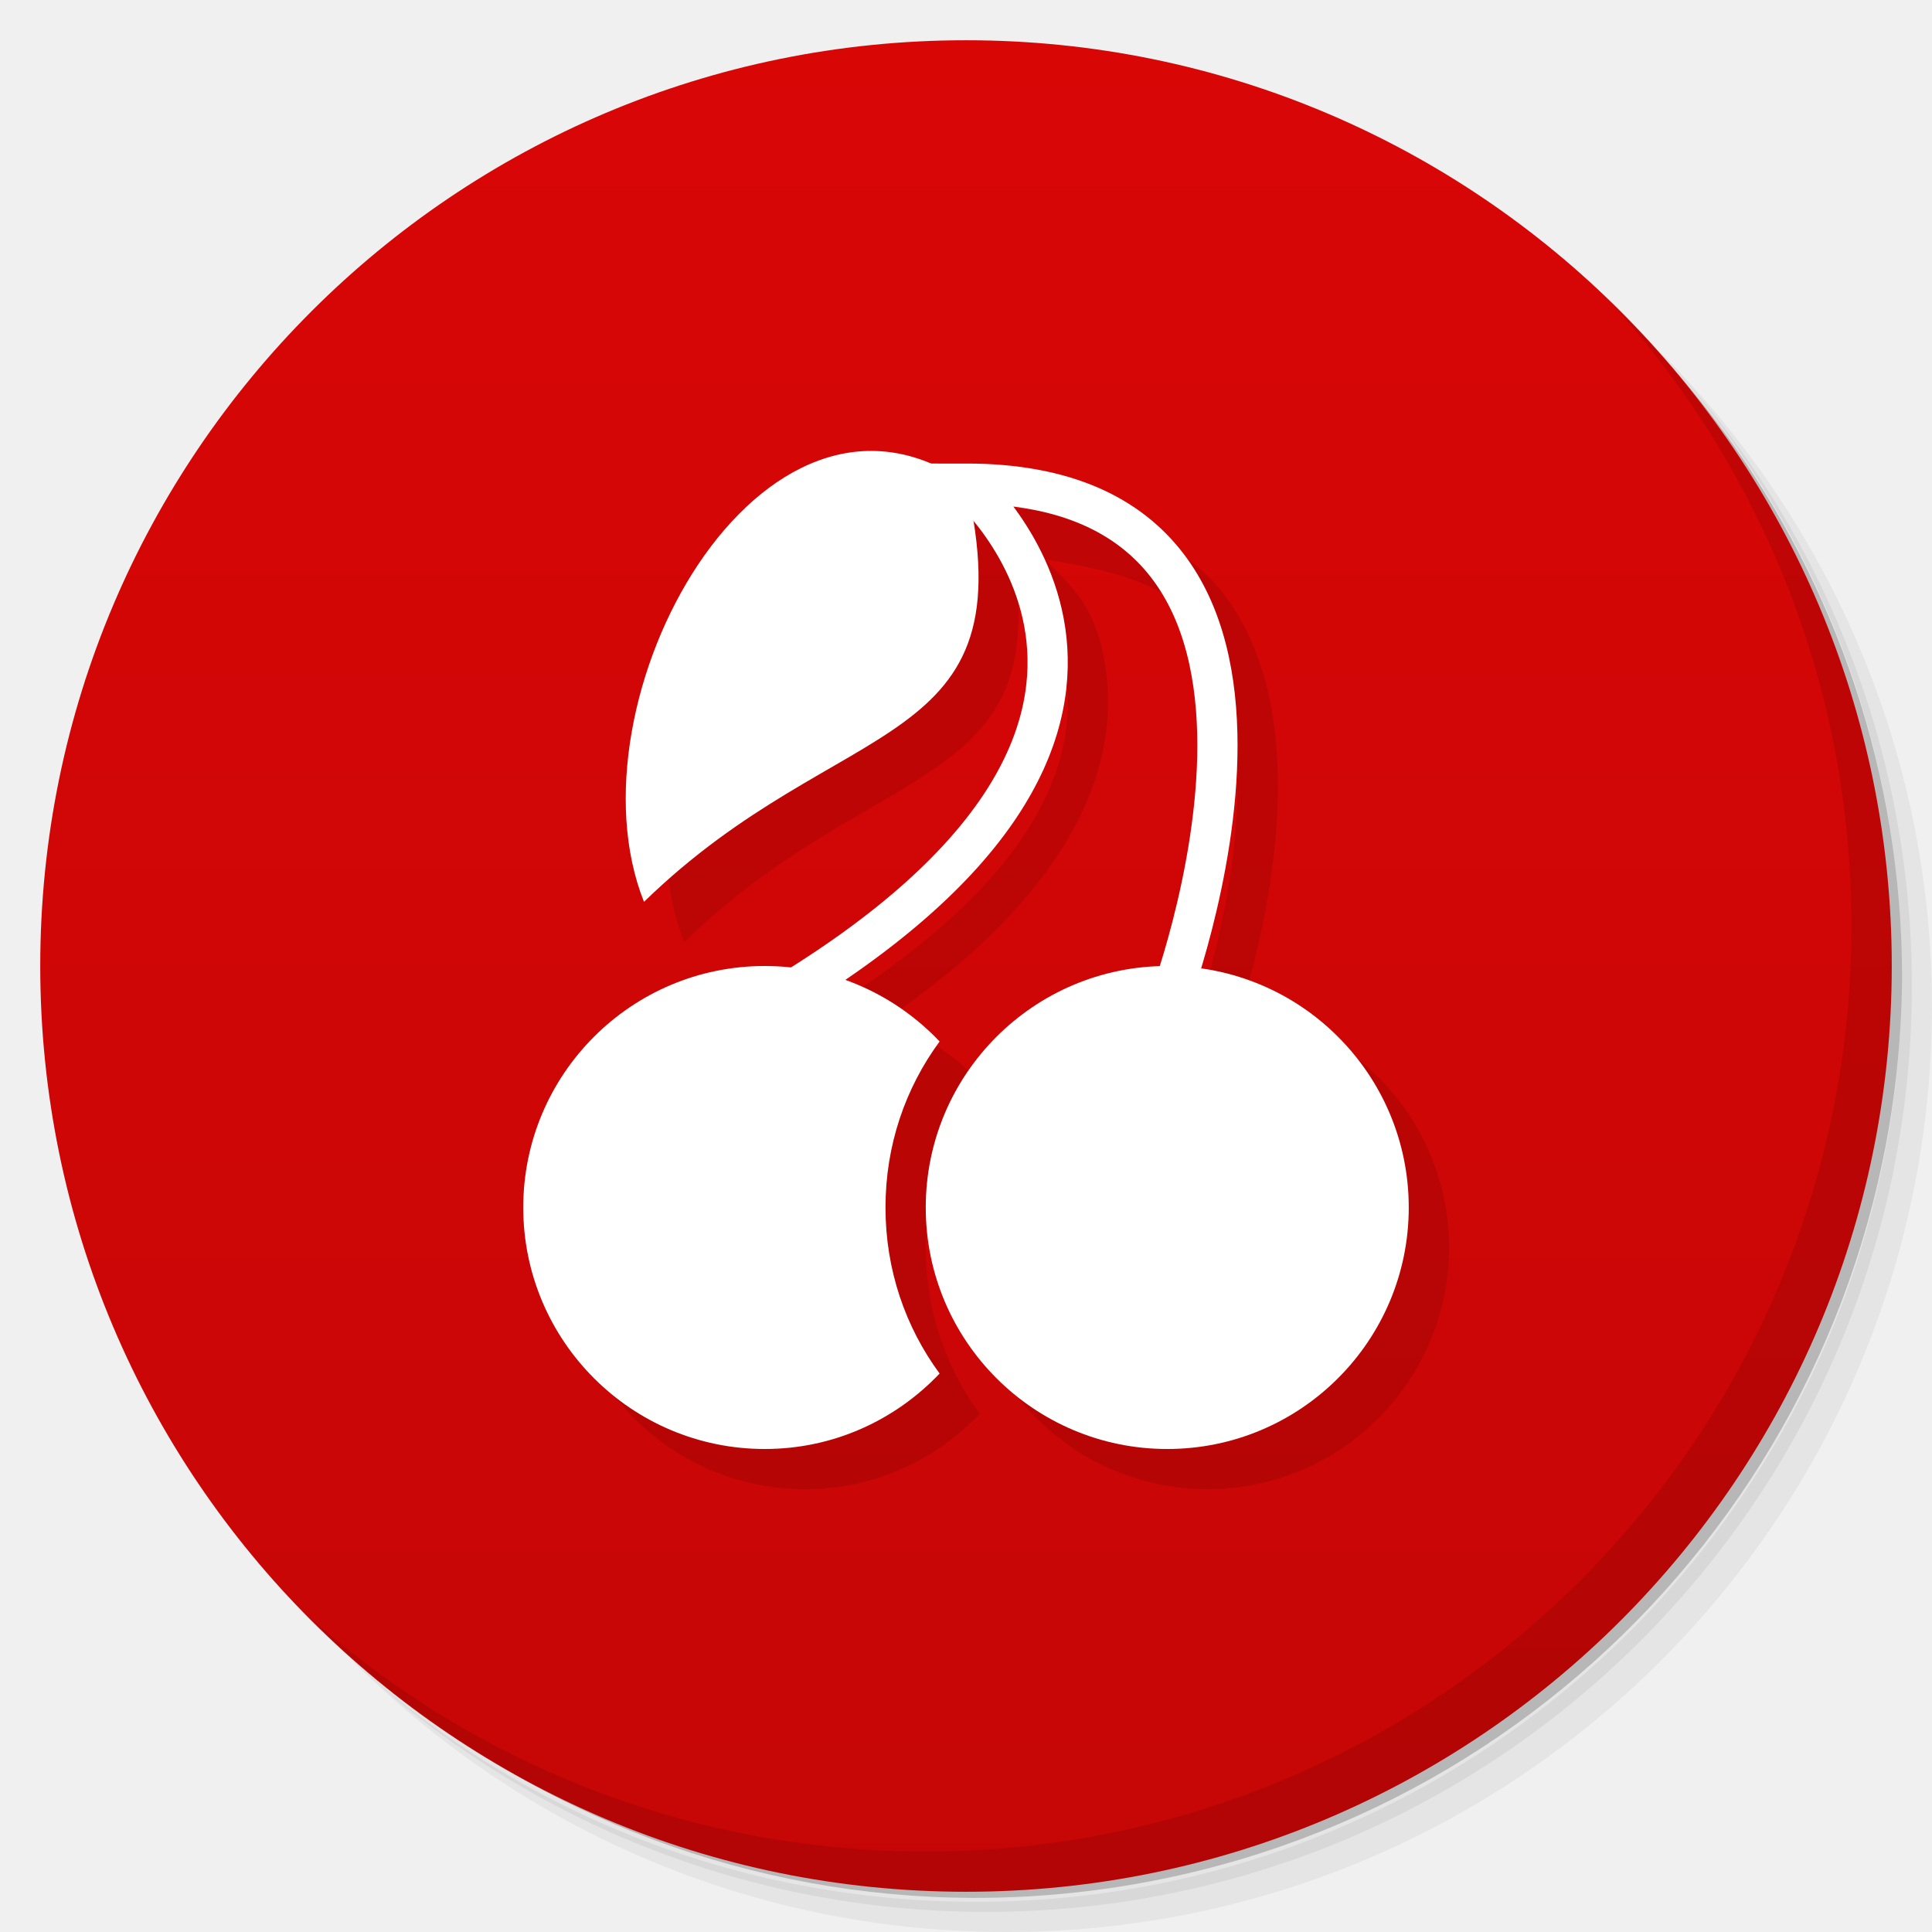
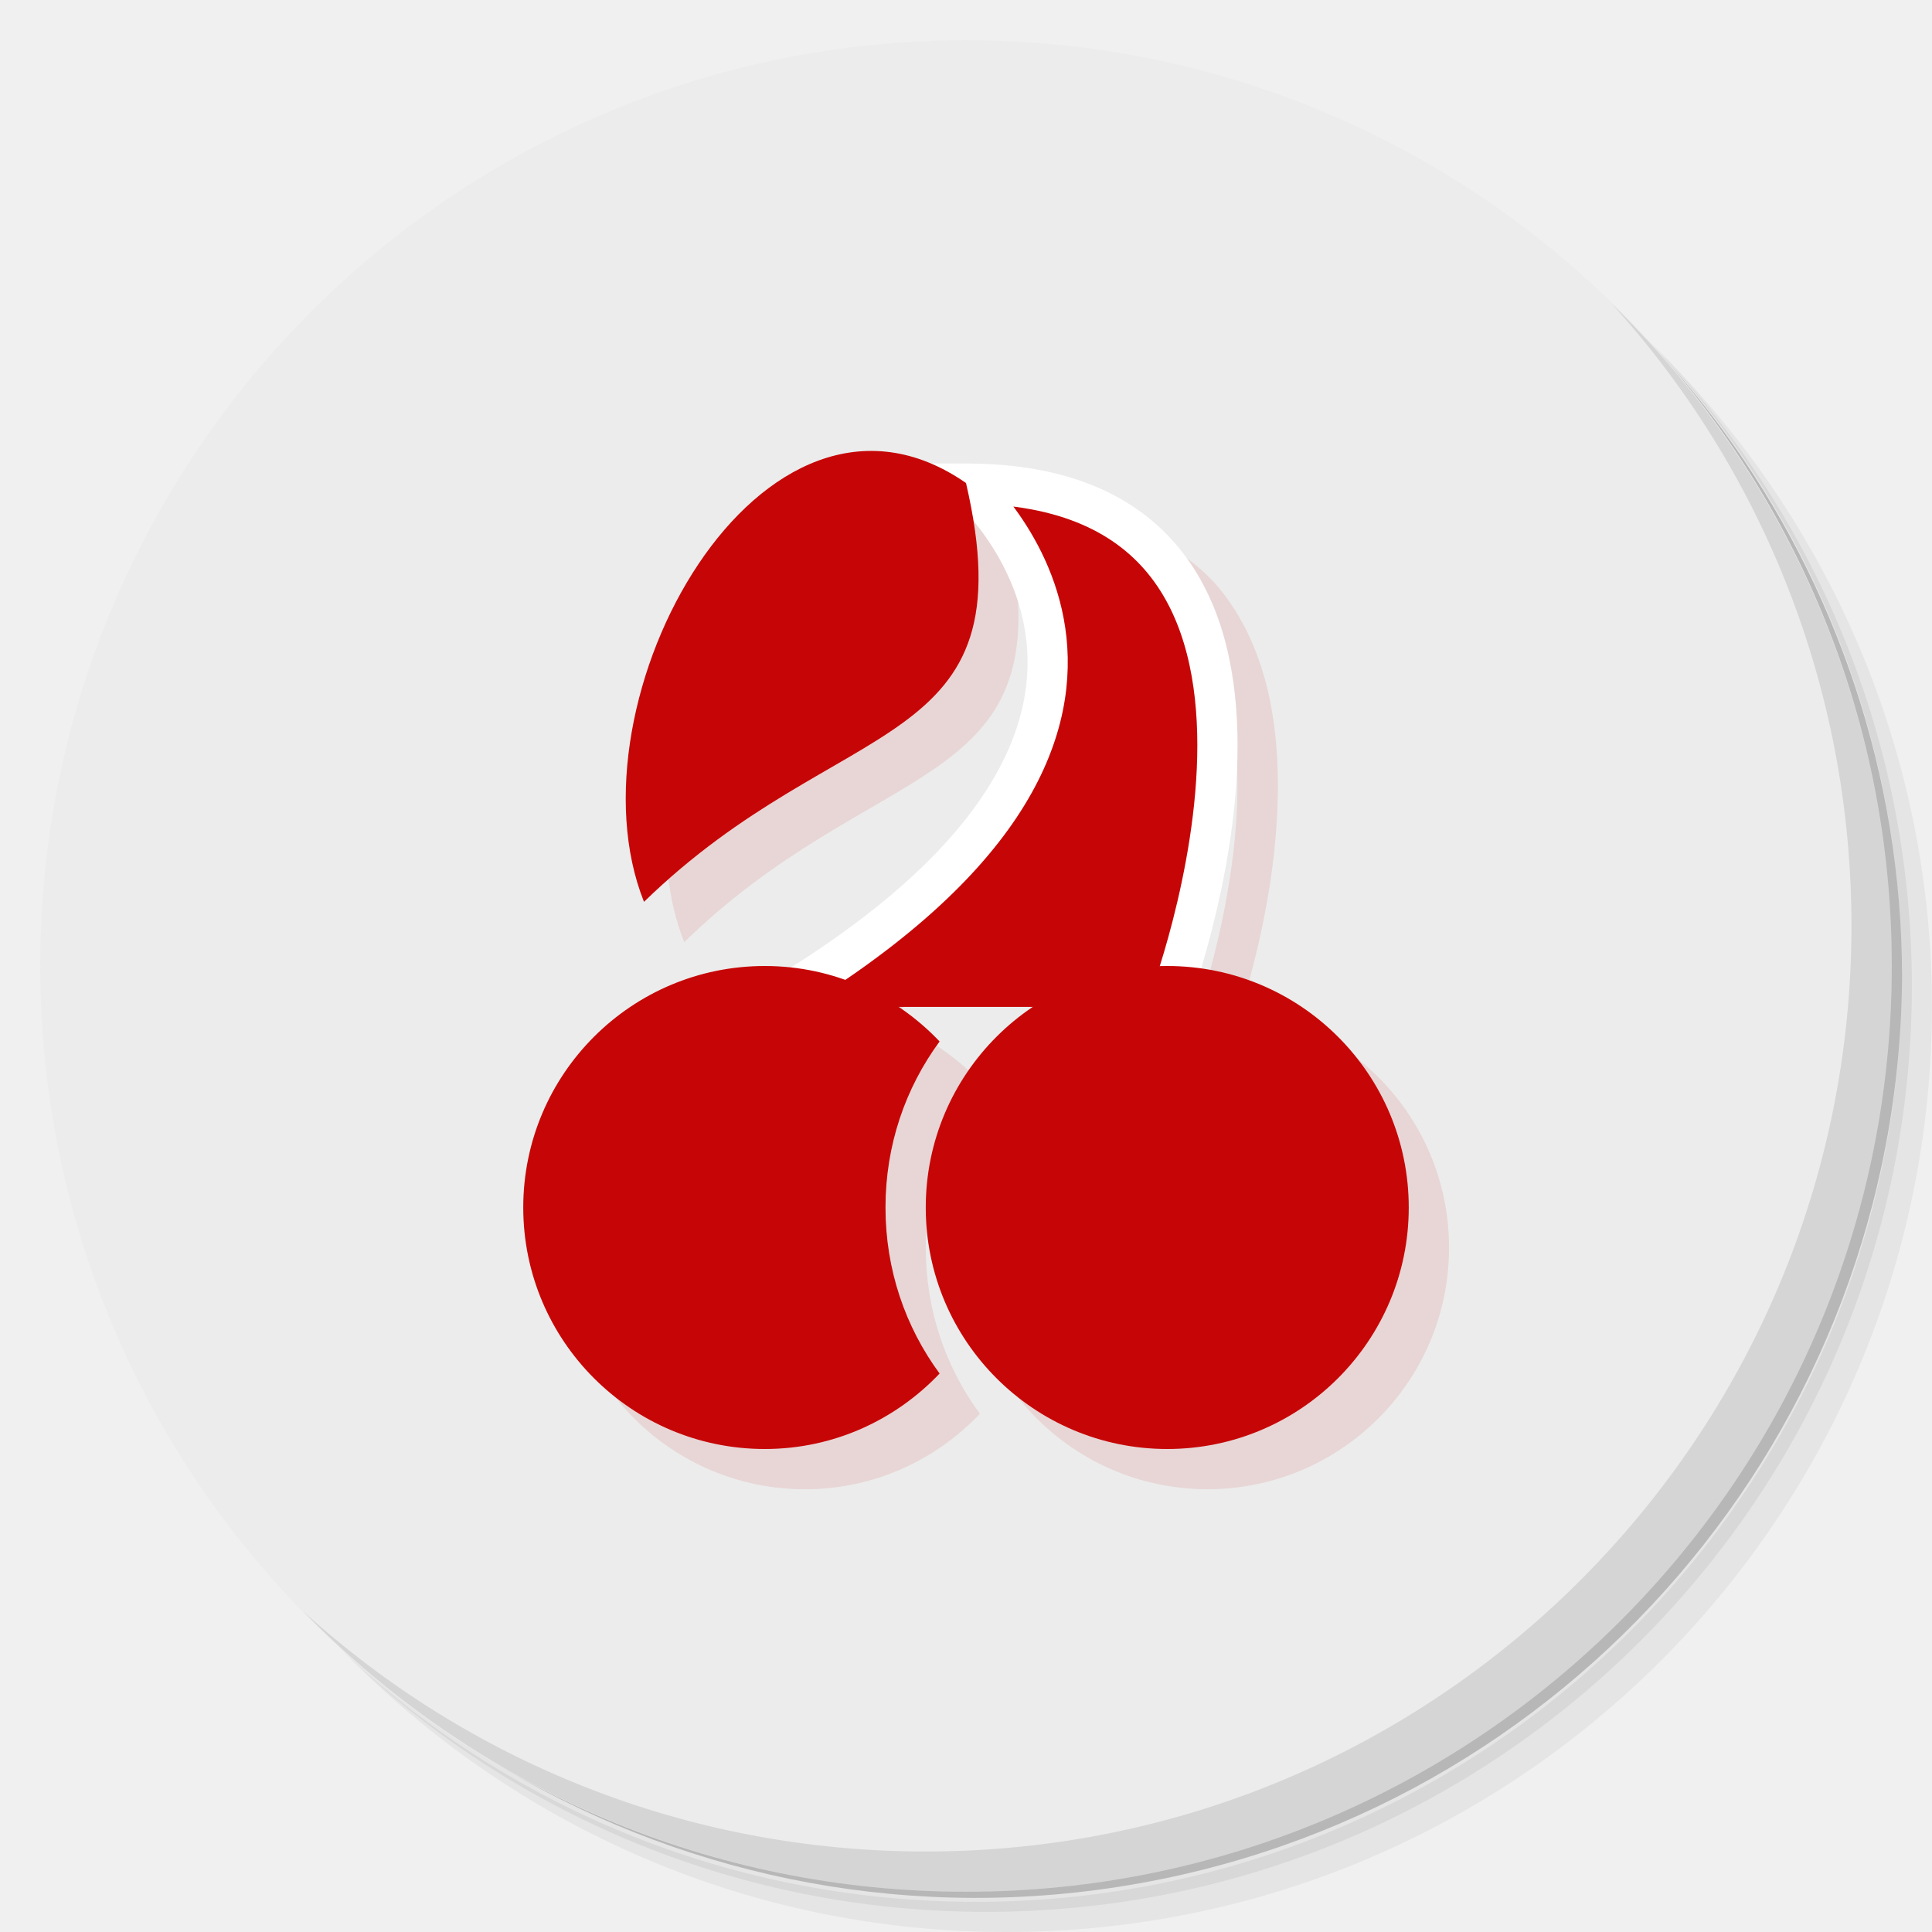
- <svg xmlns="http://www.w3.org/2000/svg" viewBox="0 0 48 48">
-   <defs>
+ <svg xmlns="http://www.w3.org/2000/svg" viewBox="0 0 48 48" version="1.1" id="svg51">
+   <defs id="defs7">
    <linearGradient id="linearGradient3764" x1="1" x2="47" gradientUnits="userSpaceOnUse" gradientTransform="matrix(0,-1,1,0,-1.5e-6,48)">
-       <stop style="stop-color:#c60606;stop-opacity:1" />
-       <stop offset="1" style="stop-color:#d90606;stop-opacity:1" />
+       <stop style="stop-color:#c60606;stop-opacity:1" id="stop2" />
+       <stop offset="1" style="stop-color:#d90606;stop-opacity:1" id="stop4" />
    </linearGradient>
  </defs>
-   <g>
-     <path d="m 36.31 5 c 5.859 4.062 9.688 10.831 9.688 18.5 c 0 12.426 -10.07 22.5 -22.5 22.5 c -7.669 0 -14.438 -3.828 -18.5 -9.688 c 1.037 1.822 2.306 3.499 3.781 4.969 c 4.085 3.712 9.514 5.969 15.469 5.969 c 12.703 0 23 -10.298 23 -23 c 0 -5.954 -2.256 -11.384 -5.969 -15.469 c -1.469 -1.475 -3.147 -2.744 -4.969 -3.781 z m 4.969 3.781 c 3.854 4.113 6.219 9.637 6.219 15.719 c 0 12.703 -10.297 23 -23 23 c -6.081 0 -11.606 -2.364 -15.719 -6.219 c 4.16 4.144 9.883 6.719 16.219 6.719 c 12.703 0 23 -10.298 23 -23 c 0 -6.335 -2.575 -12.06 -6.719 -16.219 z" style="opacity:0.05" />
-     <path d="m 41.28 8.781 c 3.712 4.085 5.969 9.514 5.969 15.469 c 0 12.703 -10.297 23 -23 23 c -5.954 0 -11.384 -2.256 -15.469 -5.969 c 4.113 3.854 9.637 6.219 15.719 6.219 c 12.703 0 23 -10.298 23 -23 c 0 -6.081 -2.364 -11.606 -6.219 -15.719 z" style="opacity:0.1" />
-     <path d="m 31.25 2.375 c 8.615 3.154 14.75 11.417 14.75 21.13 c 0 12.426 -10.07 22.5 -22.5 22.5 c -9.708 0 -17.971 -6.135 -21.12 -14.75 a 23 23 0 0 0 44.875 -7 a 23 23 0 0 0 -16 -21.875 z" style="opacity:0.2" />
+   <g id="g15">
+     <path d="m 36.31 5 c 5.859 4.062 9.688 10.831 9.688 18.5 c 0 12.426 -10.07 22.5 -22.5 22.5 c -7.669 0 -14.438 -3.828 -18.5 -9.688 c 1.037 1.822 2.306 3.499 3.781 4.969 c 4.085 3.712 9.514 5.969 15.469 5.969 c 12.703 0 23 -10.298 23 -23 c 0 -5.954 -2.256 -11.384 -5.969 -15.469 c -1.469 -1.475 -3.147 -2.744 -4.969 -3.781 z m 4.969 3.781 c 3.854 4.113 6.219 9.637 6.219 15.719 c 0 12.703 -10.297 23 -23 23 c -6.081 0 -11.606 -2.364 -15.719 -6.219 c 4.16 4.144 9.883 6.719 16.219 6.719 c 12.703 0 23 -10.298 23 -23 c 0 -6.335 -2.575 -12.06 -6.719 -16.219 z" style="opacity:0.05" id="path9" />
+     <path d="m 41.28 8.781 c 3.712 4.085 5.969 9.514 5.969 15.469 c 0 12.703 -10.297 23 -23 23 c -5.954 0 -11.384 -2.256 -15.469 -5.969 c 4.113 3.854 9.637 6.219 15.719 6.219 c 12.703 0 23 -10.298 23 -23 c 0 -6.081 -2.364 -11.606 -6.219 -15.719 z" style="opacity:0.1" id="path11" />
+     <path d="m 31.25 2.375 c 8.615 3.154 14.75 11.417 14.75 21.13 c 0 12.426 -10.07 22.5 -22.5 22.5 c -9.708 0 -17.971 -6.135 -21.12 -14.75 a 23 23 0 0 0 44.875 -7 a 23 23 0 0 0 -16 -21.875 z" style="opacity:0.2" id="path13" />
  </g>
-   <g>
-     <path d="m 24 1 c 12.703 0 23 10.297 23 23 c 0 12.703 -10.297 23 -23 23 -12.703 0 -23 -10.297 -23 -23 0 -12.703 10.297 -23 23 -23 z" style="fill:url(#linearGradient3764);fill-opacity:1" />
+   <g id="g19">
+     <path d="m 24 1 c 12.703 0 23 10.297 23 23 c 0 12.703 -10.297 23 -23 23 -12.703 0 -23 -10.297 -23 -23 0 -12.703 10.297 -23 23 -23 z" style="fill:#ececec;fill-opacity:1" id="path17" />
  </g>
-   <g>
-     <g>
-       <g transform="translate(1,1)">
-         <g style="opacity:0.1">
-           <g>
-             <path d="m 22.662 12.203 c -4.097 -0.021 -7.346 6.984 -5.662 11.203 c 4.653 -4.534 9.09 -3.73 8.184 -9.443 c 0.491 0.591 1.173 1.605 1.318 2.982 c 0.215 2.041 -0.74 4.868 -5.857 8.09 c -0.211 -0.023 -0.427 -0.035 -0.645 -0.035 c -3.313 0 -6 2.688 -6 6 c 0 3.313 2.688 6 6 6 c 1.715 0 3.25 -0.723 4.344 -1.875 c -0.852 -1.16 -1.344 -2.578 -1.344 -4.125 c 0 -1.547 0.492 -2.965 1.344 -4.125 c -0.648 -0.682 -1.453 -1.209 -2.355 -1.529 c 4.622 -3.161 5.755 -6.186 5.51 -8.512 c -0.191 -1.808 -0.939 -2.289 -1.516 -2.928 c 1.555 0.236 2.959 0.589 3.619 1.447 c 0.839 1.091 1.142 2.597 1.143 4.158 c 0 2.191 -0.586 4.362 -0.941 5.498 c -3.22 0.105 -5.803 2.744 -5.803 5.99 c 0 3.312 2.687 6 6 6 c 3.312 0 6 -2.687 6 -6 c 0 -3.03 -2.25 -5.529 -5.168 -5.936 c 0.379 -1.241 0.916 -3.335 0.916 -5.553 c 0 -1.689 -0.322 -3.421 -1.357 -4.768 c -0.97 -1.262 -2.707 -1.988 -5.05 -2.09 c 0 0 -0.014 -0.021 -0.014 -0.021 l -0.008 0.014 c -0.148 -0.006 -0.164 -0.131 -0.318 -0.131 l -0.879 0 c -0.493 -0.208 -0.982 -0.31 -1.459 -0.313 z" transform="translate(-1,-1)" mix-blend-mode="normal" isolation="auto" white-space="normal" solid-opacity="1" solid-color="#000000" style="visibility:visible;shape-rendering:auto;color-interpolation-filters:linearRGB;fill:#000;opacity:1;image-rendering:auto;fill-opacity:1;stroke:none;display:inline;color:#000;fill-rule:nonzero;color-rendering:auto;color-interpolation:sRGB" />
+   <g id="g31" style="fill:#c60606;fill-opacity:1">
+     <g id="g29" style="fill:#c60606;fill-opacity:1">
+       <g transform="translate(1,1)" id="g27" style="fill:#c60606;fill-opacity:1">
+         <g style="opacity:0.1;fill:#c60606;fill-opacity:1" id="g25">
+           <g id="g23" style="fill:#c60606;fill-opacity:1">
+             <path d="m 22.662 12.203 c -4.097 -0.021 -7.346 6.984 -5.662 11.203 c 4.653 -4.534 9.09 -3.73 8.184 -9.443 c 0.491 0.591 1.173 1.605 1.318 2.982 c 0.215 2.041 -0.74 4.868 -5.857 8.09 c -0.211 -0.023 -0.427 -0.035 -0.645 -0.035 c -3.313 0 -6 2.688 -6 6 c 0 3.313 2.688 6 6 6 c 1.715 0 3.25 -0.723 4.344 -1.875 c -0.852 -1.16 -1.344 -2.578 -1.344 -4.125 c 0 -1.547 0.492 -2.965 1.344 -4.125 c -0.648 -0.682 -1.453 -1.209 -2.355 -1.529 c 4.622 -3.161 5.755 -6.186 5.51 -8.512 c -0.191 -1.808 -0.939 -2.289 -1.516 -2.928 c 1.555 0.236 2.959 0.589 3.619 1.447 c 0.839 1.091 1.142 2.597 1.143 4.158 c 0 2.191 -0.586 4.362 -0.941 5.498 c -3.22 0.105 -5.803 2.744 -5.803 5.99 c 0 3.312 2.687 6 6 6 c 3.312 0 6 -2.687 6 -6 c 0 -3.03 -2.25 -5.529 -5.168 -5.936 c 0.379 -1.241 0.916 -3.335 0.916 -5.553 c 0 -1.689 -0.322 -3.421 -1.357 -4.768 c -0.97 -1.262 -2.707 -1.988 -5.05 -2.09 c 0 0 -0.014 -0.021 -0.014 -0.021 l -0.008 0.014 c -0.148 -0.006 -0.164 -0.131 -0.318 -0.131 l -0.879 0 c -0.493 -0.208 -0.982 -0.31 -1.459 -0.313 z" transform="translate(-1,-1)" mix-blend-mode="normal" isolation="auto" white-space="normal" solid-opacity="1" solid-color="#000000" style="visibility:visible;shape-rendering:auto;color-interpolation-filters:linearRGB;fill:#c60606;opacity:1;image-rendering:auto;fill-opacity:1;stroke:none;display:inline;color:#000;fill-rule:nonzero;color-rendering:auto;color-interpolation:sRGB" id="path21" />
          </g>
        </g>
      </g>
    </g>
  </g>
-   <g>
-     <g>
-       <g>
-         <path d="m 8.184 7.06 c 0 0 1.41 -3.669 -1.411 -3.669 c 0 0 1.976 1.693 -1.411 3.669" transform="matrix(3.543307,0,0,3.543307,0,0)" style="stroke-opacity:1;fill:none;stroke-miterlimit:4;stroke:#fff;stroke-linecap:butt;stroke-linejoin:miter;stroke-width:0.282" />
-         <path d="m 19 24 c -3.313 0 -6 2.688 -6 6 c 0 3.313 2.688 6 6 6 c 1.715 0 3.25 -0.723 4.344 -1.875 c -0.852 -1.16 -1.344 -2.578 -1.344 -4.125 c 0 -1.547 0.492 -2.965 1.344 -4.125 c -1.094 -1.152 -2.629 -1.875 -4.344 -1.875 m 0 0" style="fill:#fff;fill-opacity:1;stroke:none;fill-rule:nonzero" />
-         <path d="m 24 12 c 1.578 6.793 -3.098 5.629 -8 10.406 c -1.996 -5 2.938 -13.914 8 -10.406 m 0 0" style="fill:#fff;fill-opacity:1;stroke:none;fill-rule:nonzero" />
-         <path d="m 35 30 c 0 3.313 -2.688 6 -6 6 c -3.313 0 -6 -2.688 -6 -6 c 0 -3.313 2.688 -6 6 -6 c 3.313 0 6 2.688 6 6 m 0 0" style="fill:#fff;fill-opacity:1;stroke:none;fill-rule:nonzero" />
+   <g id="g45" style="fill:#c60606;fill-opacity:1">
+     <g id="g43" style="fill:#c60606;fill-opacity:1">
+       <g id="g41" style="fill:#c60606;fill-opacity:1">
+         <path d="m 8.184 7.06 c 0 0 1.41 -3.669 -1.411 -3.669 c 0 0 1.976 1.693 -1.411 3.669" transform="matrix(3.543307,0,0,3.543307,0,0)" style="stroke-opacity:1;fill:#c60606;stroke-miterlimit:4;stroke:#fff;stroke-linecap:butt;stroke-linejoin:miter;stroke-width:0.282;fill-opacity:1" id="path33" />
+         <path d="m 19 24 c -3.313 0 -6 2.688 -6 6 c 0 3.313 2.688 6 6 6 c 1.715 0 3.25 -0.723 4.344 -1.875 c -0.852 -1.16 -1.344 -2.578 -1.344 -4.125 c 0 -1.547 0.492 -2.965 1.344 -4.125 c -1.094 -1.152 -2.629 -1.875 -4.344 -1.875 m 0 0" style="fill:#c60606;fill-opacity:1;stroke:none;fill-rule:nonzero" id="path35" />
+         <path d="m 24 12 c 1.578 6.793 -3.098 5.629 -8 10.406 c -1.996 -5 2.938 -13.914 8 -10.406 m 0 0" style="fill:#c60606;fill-opacity:1;stroke:none;fill-rule:nonzero" id="path37" />
+         <path d="m 35 30 c 0 3.313 -2.688 6 -6 6 c -3.313 0 -6 -2.688 -6 -6 c 0 -3.313 2.688 -6 6 -6 c 3.313 0 6 2.688 6 6 m 0 0" style="fill:#c60606;fill-opacity:1;stroke:none;fill-rule:nonzero" id="path39" />
      </g>
    </g>
  </g>
-   <g>
-     <path d="m 40.03 7.531 c 3.712 4.084 5.969 9.514 5.969 15.469 0 12.703 -10.297 23 -23 23 c -5.954 0 -11.384 -2.256 -15.469 -5.969 4.178 4.291 10.01 6.969 16.469 6.969 c 12.703 0 23 -10.298 23 -23 0 -6.462 -2.677 -12.291 -6.969 -16.469 z" style="opacity:0.1" />
+   <g id="g49">
+     <path d="m 40.03 7.531 c 3.712 4.084 5.969 9.514 5.969 15.469 0 12.703 -10.297 23 -23 23 c -5.954 0 -11.384 -2.256 -15.469 -5.969 4.178 4.291 10.01 6.969 16.469 6.969 c 12.703 0 23 -10.298 23 -23 0 -6.462 -2.677 -12.291 -6.969 -16.469 z" style="opacity:0.1" id="path47" />
  </g>
</svg>
